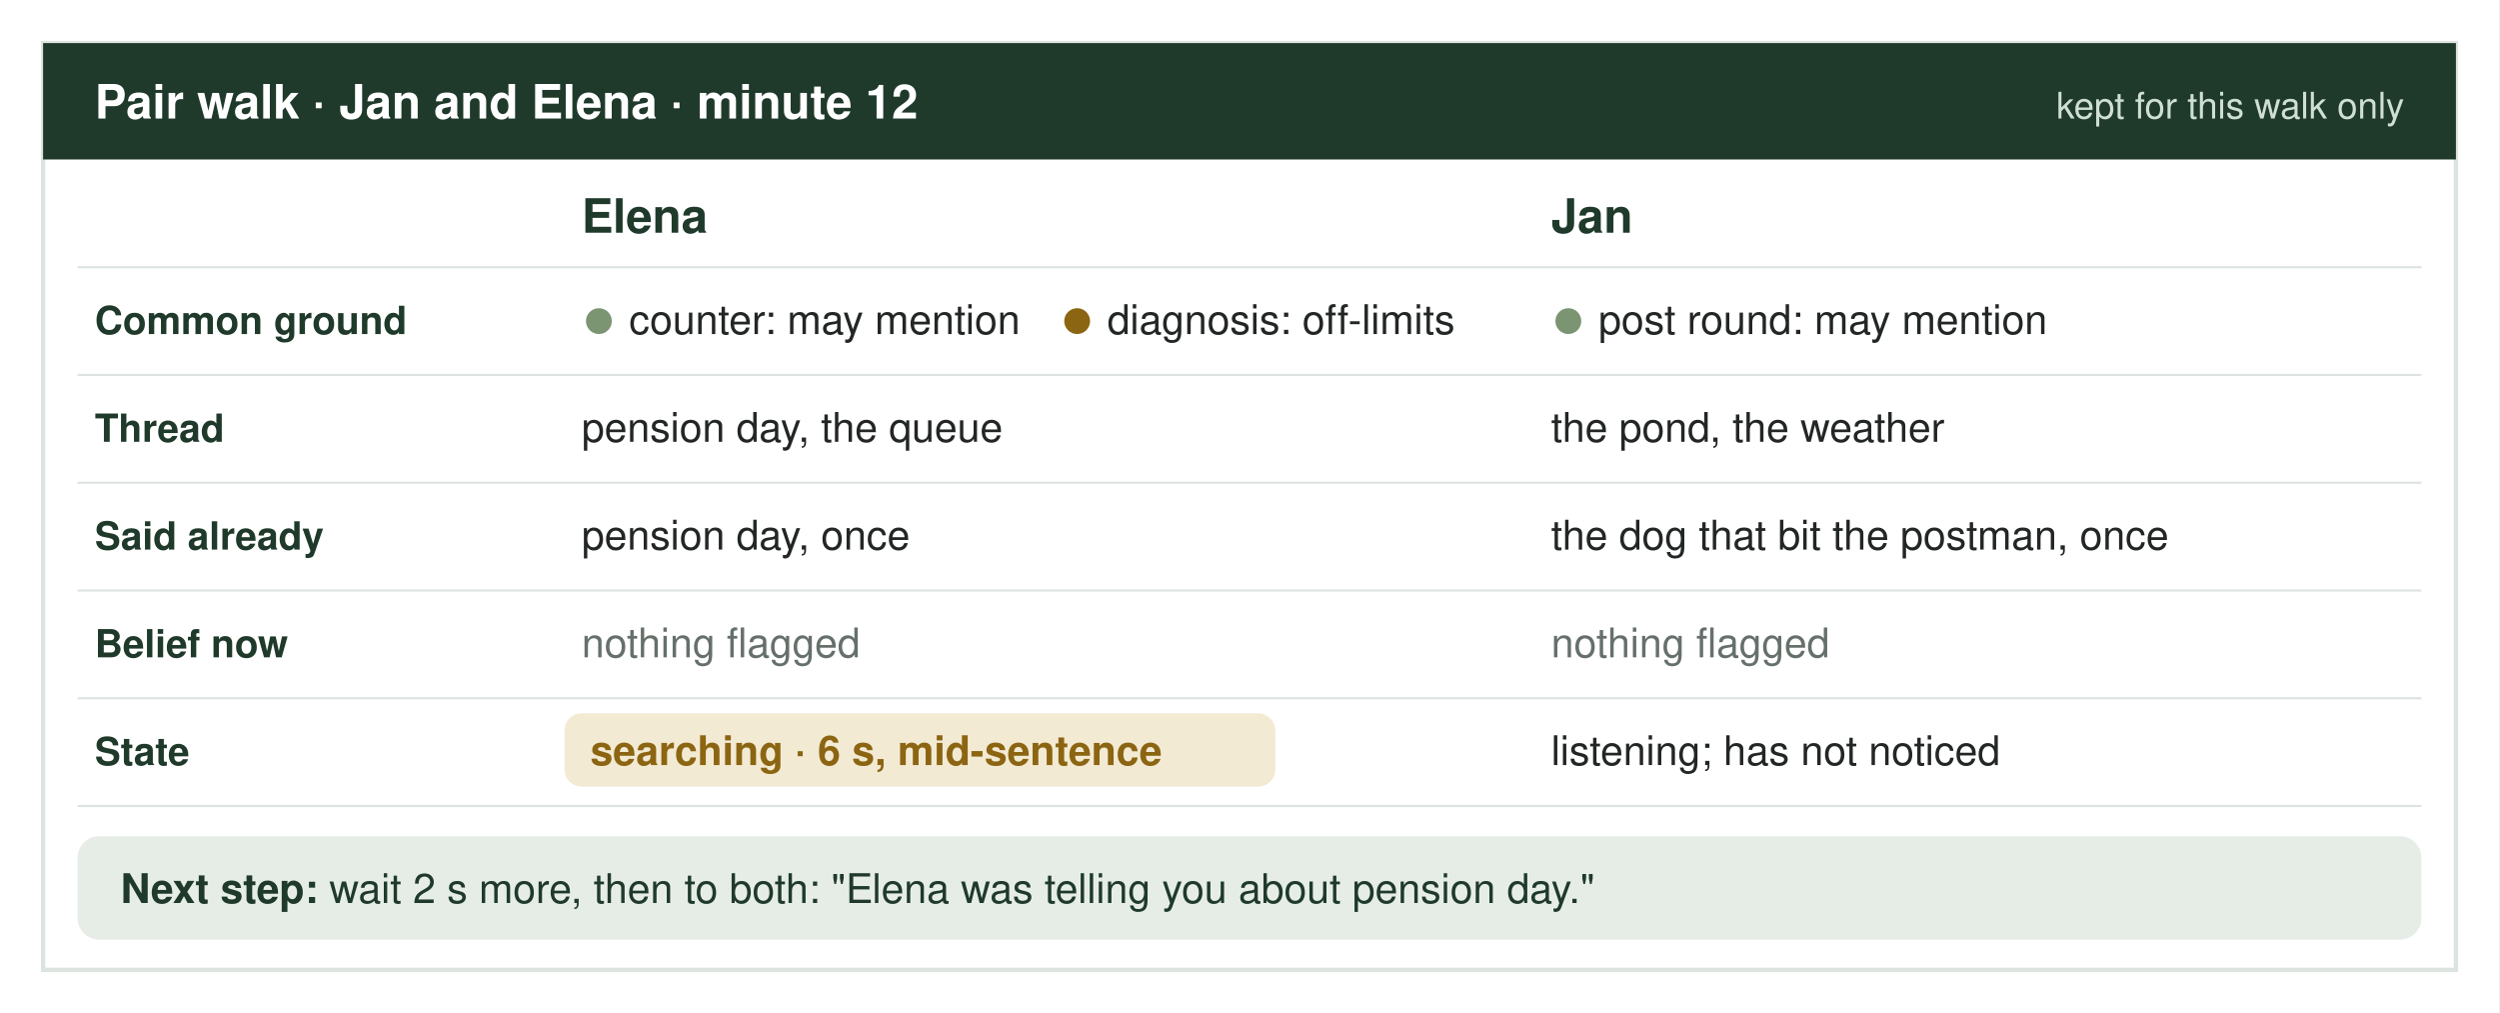
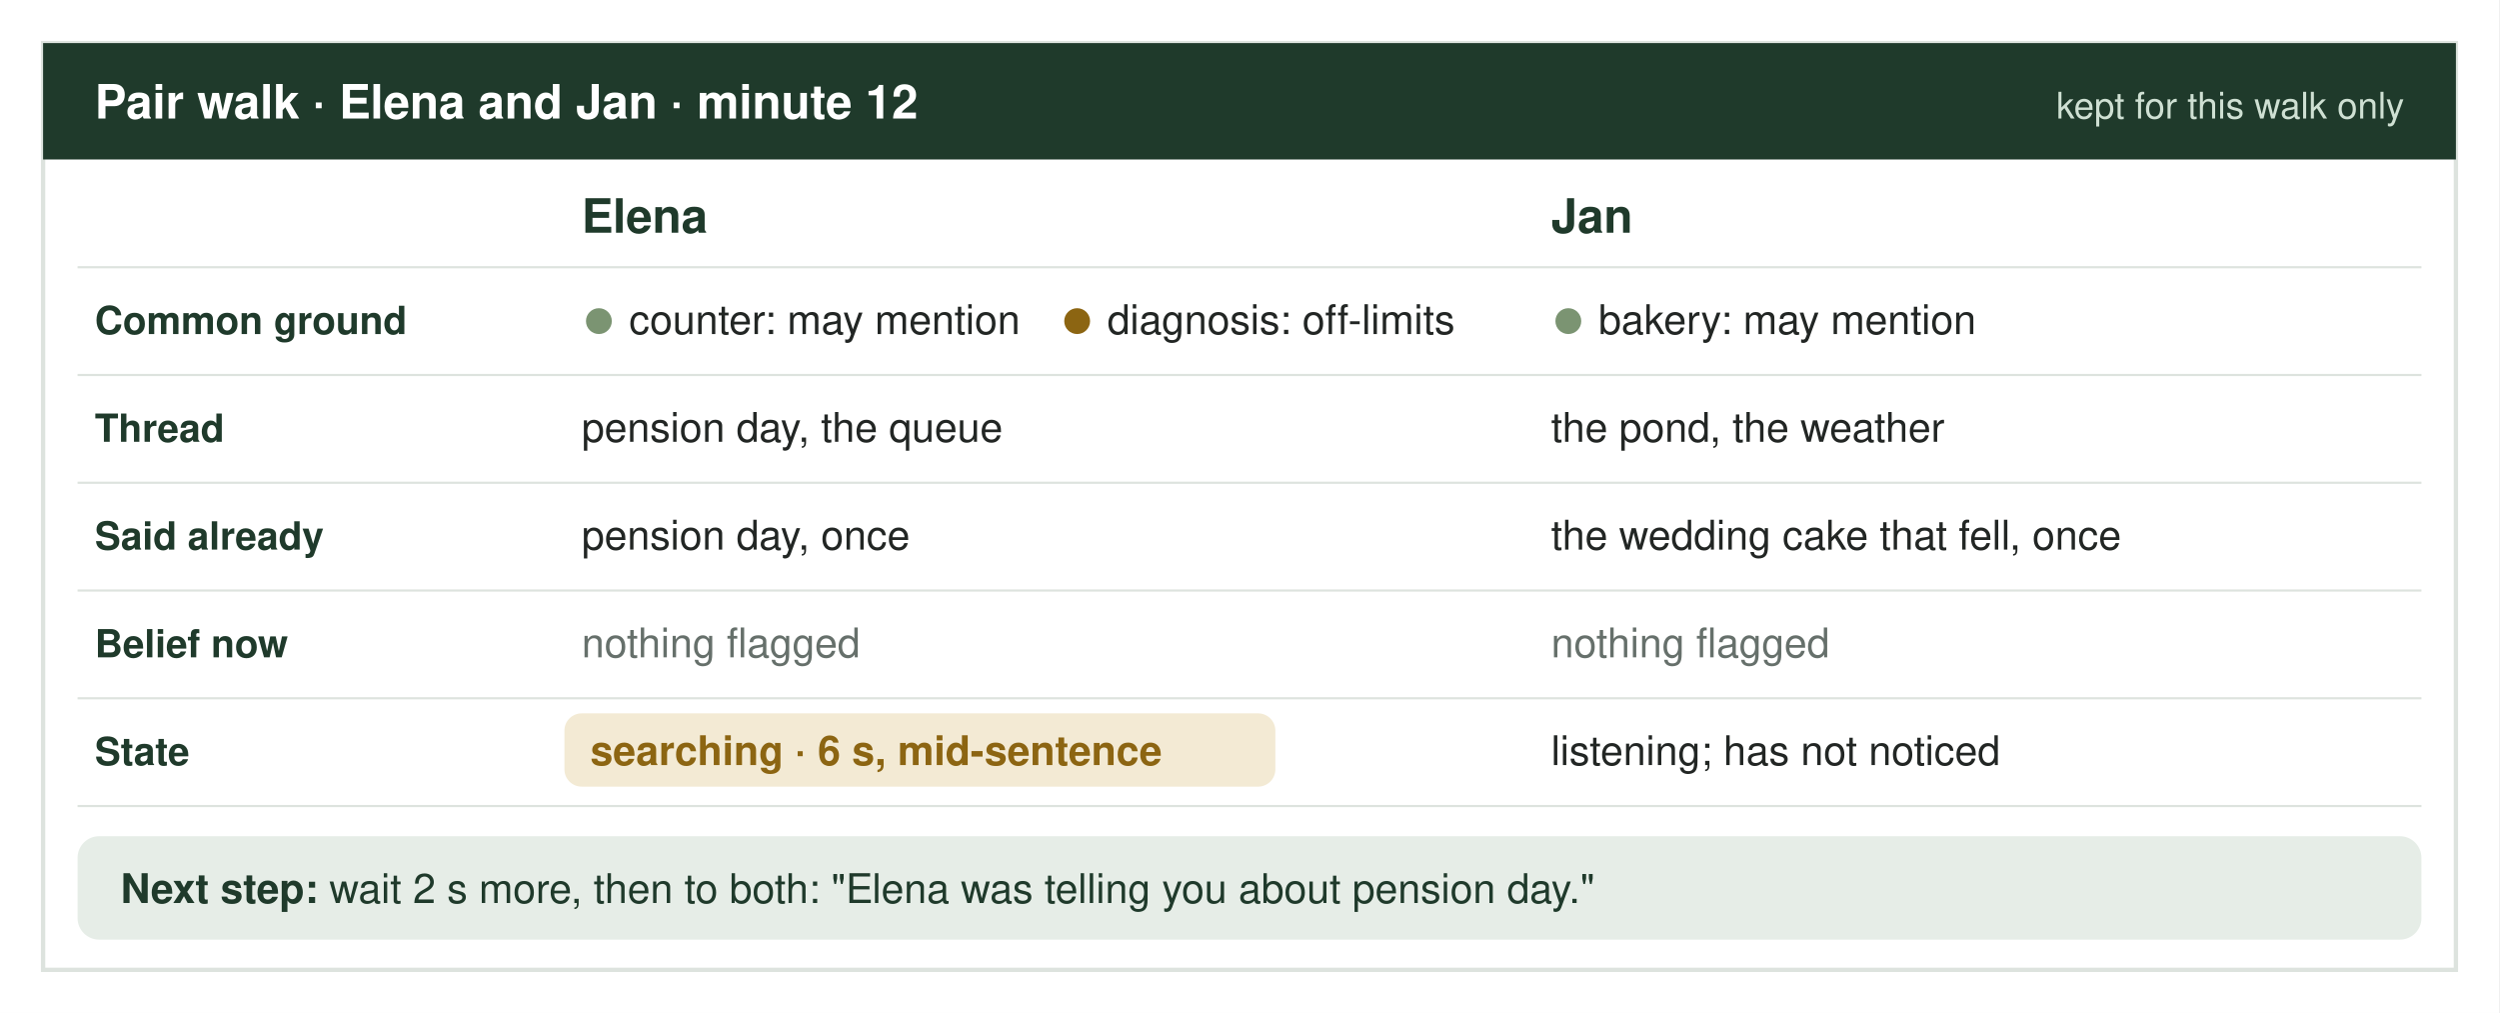
<svg xmlns="http://www.w3.org/2000/svg" viewBox="0 0 1160 470" font-family="Segoe UI, Helvetica, Arial, sans-serif">
  <rect width="1160" height="470" fill="#ffffff" />
  <rect x="20" y="20" width="1120" height="430" fill="#ffffff" stroke="#dde3de" stroke-width="2" />
  <rect x="20" y="20" width="1120" height="54" fill="#1f3a2b" />
-   <text x="44" y="55" font-size="22" font-weight="600" fill="#ffffff">Pair walk · Jan and Elena · minute 12</text>
+   <text x="44" y="55" font-size="22" font-weight="600" fill="#ffffff">Pair walk · Elena and Jan · minute 12</text>
  <text x="1116" y="55" font-size="17" fill="#cfe0d3" text-anchor="end">kept for this walk only</text>
  <text x="270" y="108" font-size="22" font-weight="600" fill="#1f3a2b">Elena</text>
  <text x="720" y="108" font-size="22" font-weight="600" fill="#1f3a2b">Jan</text>
  <g stroke="#dde3de" stroke-width="1">
    <line x1="36" y1="124" x2="1124" y2="124" />
    <line x1="36" y1="174" x2="1124" y2="174" />
    <line x1="36" y1="224" x2="1124" y2="224" />
    <line x1="36" y1="274" x2="1124" y2="274" />
    <line x1="36" y1="324" x2="1124" y2="324" />
    <line x1="36" y1="374" x2="1124" y2="374" />
  </g>
  <g font-size="18" font-weight="600" fill="#1f3a2b">
    <text x="44" y="155">Common ground</text>
    <text x="44" y="205">Thread</text>
    <text x="44" y="255">Said already</text>
    <text x="44" y="305">Belief now</text>
    <text x="44" y="355">State</text>
  </g>
  <circle cx="278" cy="149" r="6" fill="#7b9472" />
  <text x="292" y="155" font-size="19" fill="#222624">counter: may mention</text>
  <circle cx="500" cy="149" r="6" fill="#8c6512" />
  <text x="514" y="155" font-size="19" fill="#222624">diagnosis: off-limits</text>
  <circle cx="728" cy="149" r="6" fill="#7b9472" />
-   <text x="742" y="155" font-size="19" fill="#222624">post round: may mention</text>
+   <text x="742" y="155" font-size="19" fill="#222624">bakery: may mention</text>
  <g font-size="19" fill="#222624">
    <text x="270" y="205">pension day, the queue</text>
    <text x="720" y="205">the pond, the weather</text>
    <text x="270" y="255">pension day, once</text>
-     <text x="720" y="255">the dog that bit the postman, once</text>
+     <text x="720" y="255">the wedding cake that fell, once</text>
    <text x="270" y="305" fill="#66706b">nothing flagged</text>
    <text x="720" y="305" fill="#66706b">nothing flagged</text>
  </g>
  <rect x="262" y="331" width="330" height="34" rx="8" fill="#f3ead4" />
  <text x="274" y="355" font-size="19" font-weight="600" fill="#8c6512">searching · 6 s, mid-sentence</text>
  <text x="720" y="355" font-size="19" fill="#222624">listening; has not noticed</text>
  <rect x="36" y="388" width="1088" height="48" rx="10" fill="#e6ede7" />
  <text x="56" y="419" font-size="19" fill="#1f3a2b">
    <tspan font-weight="600">Next step:</tspan> wait 2 s more, then to both: "Elena was telling you about pension day."</text>
</svg>
